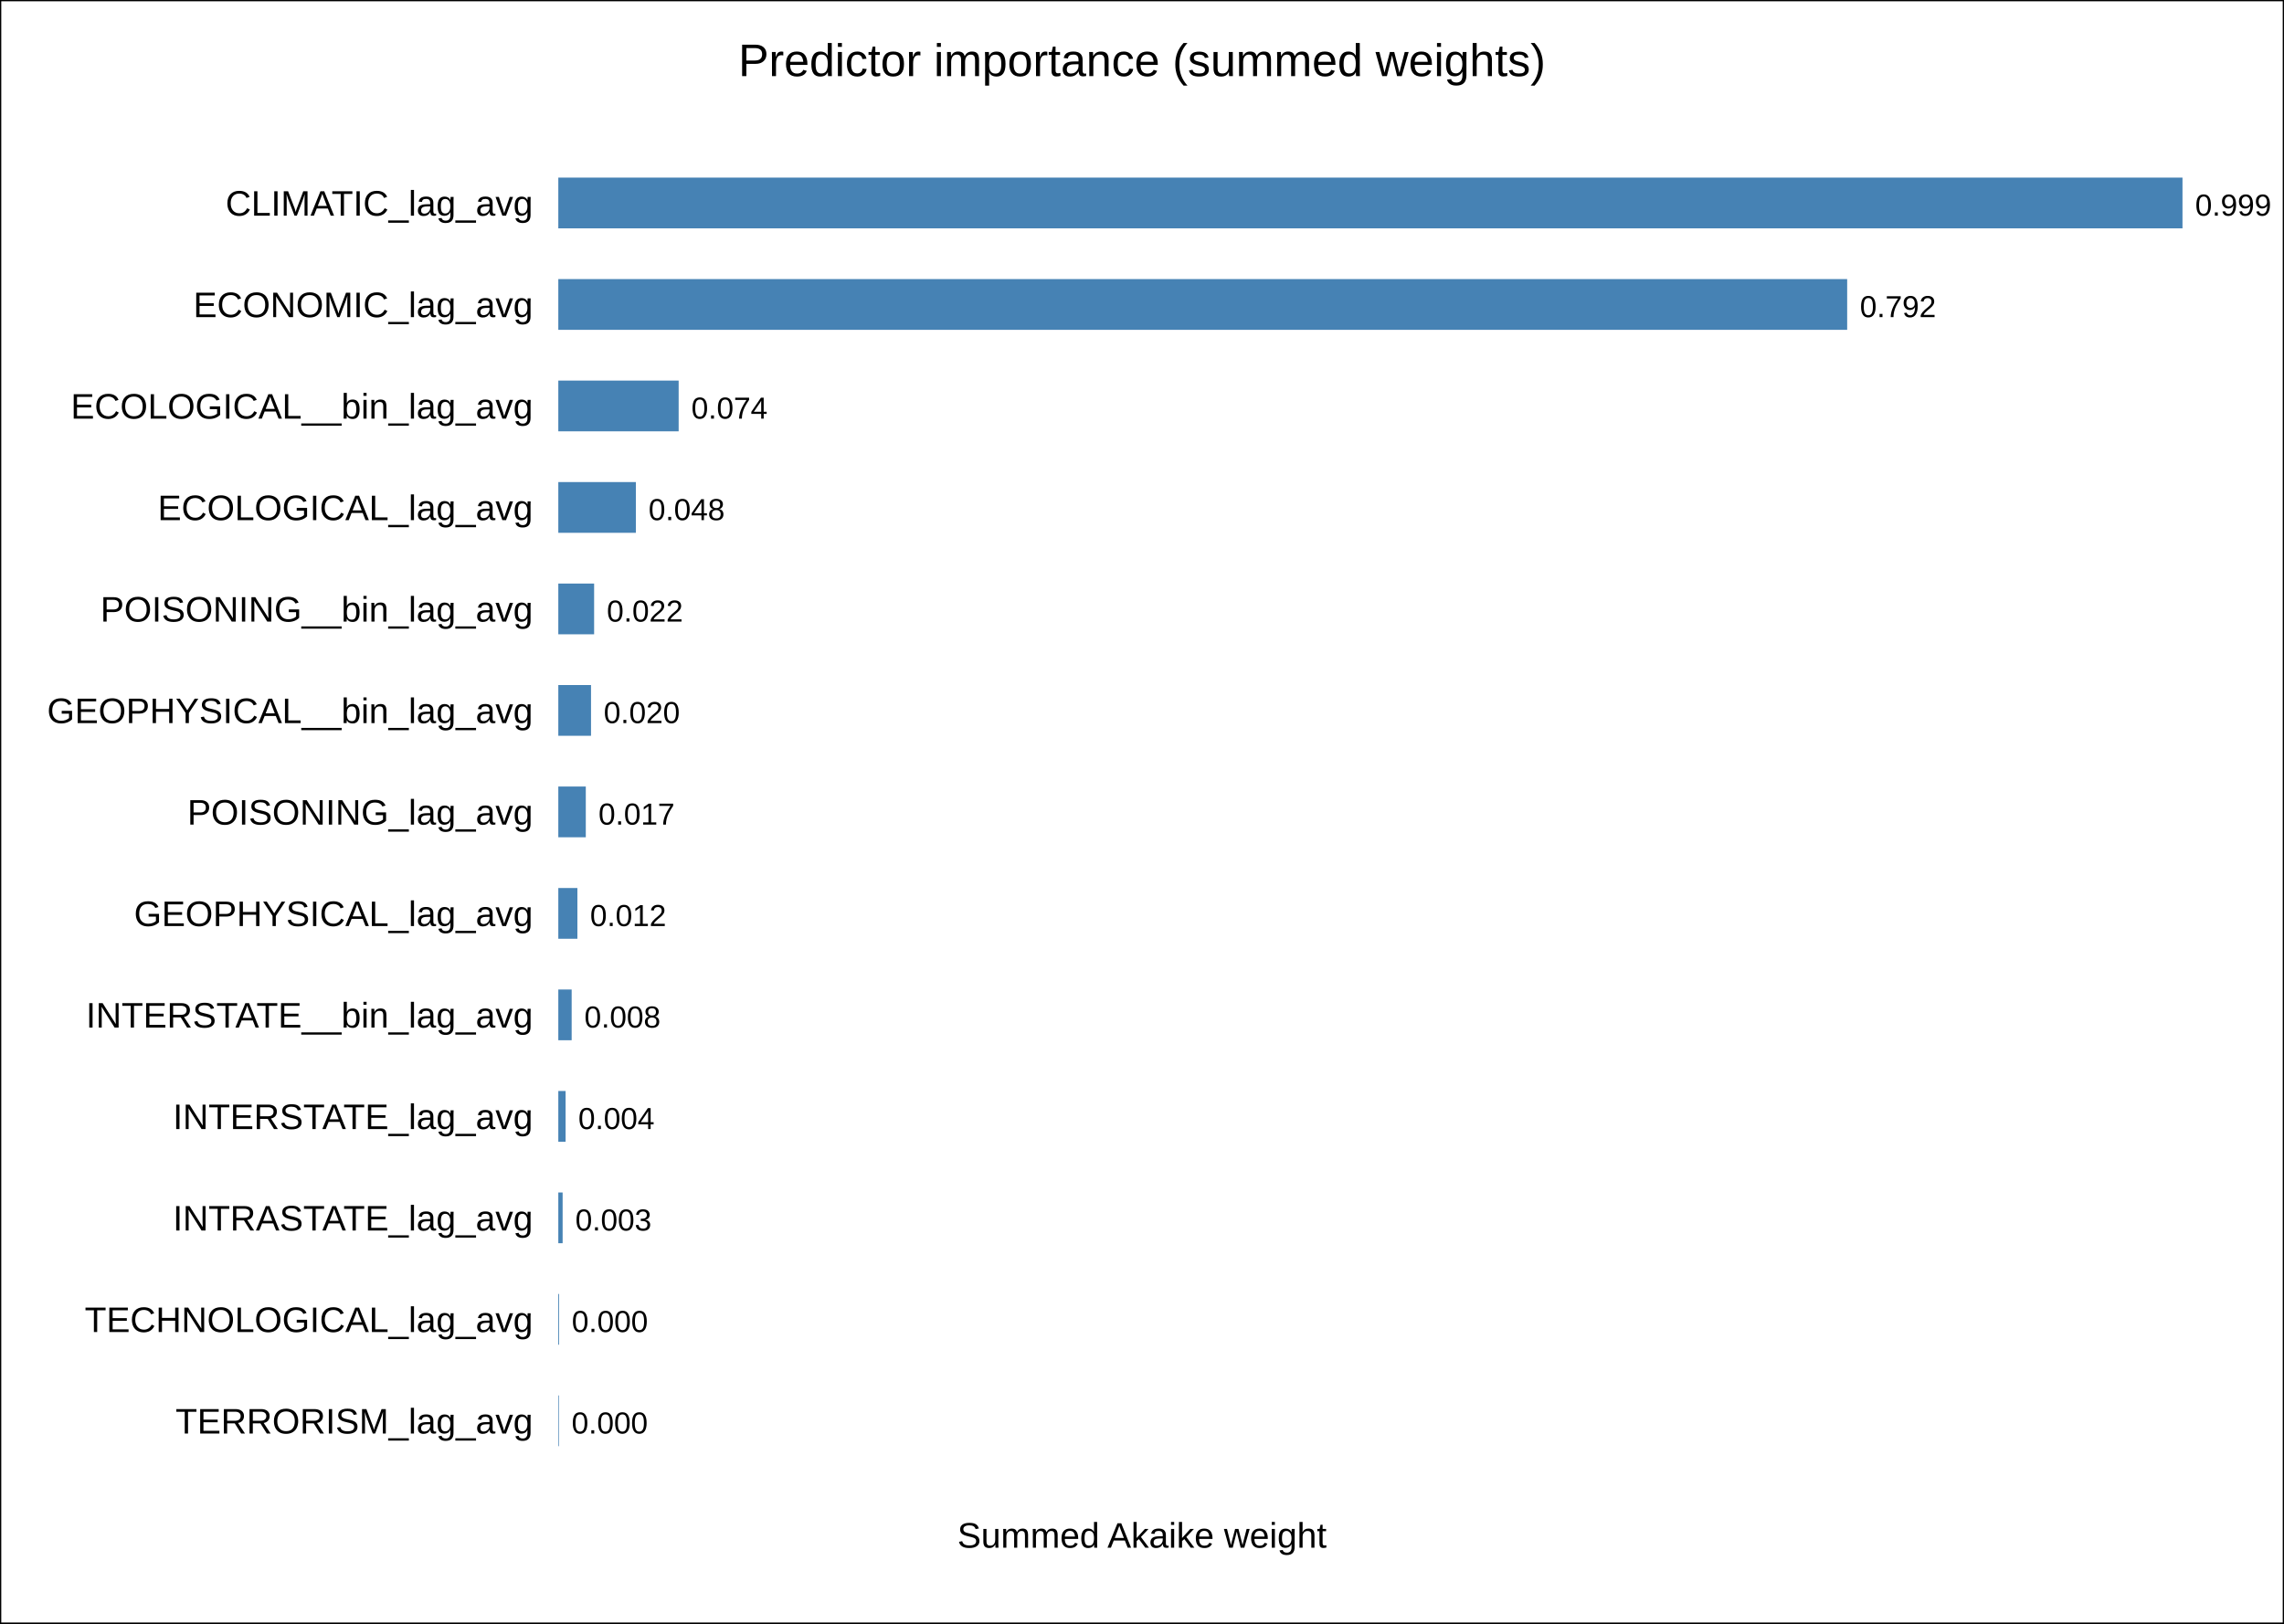
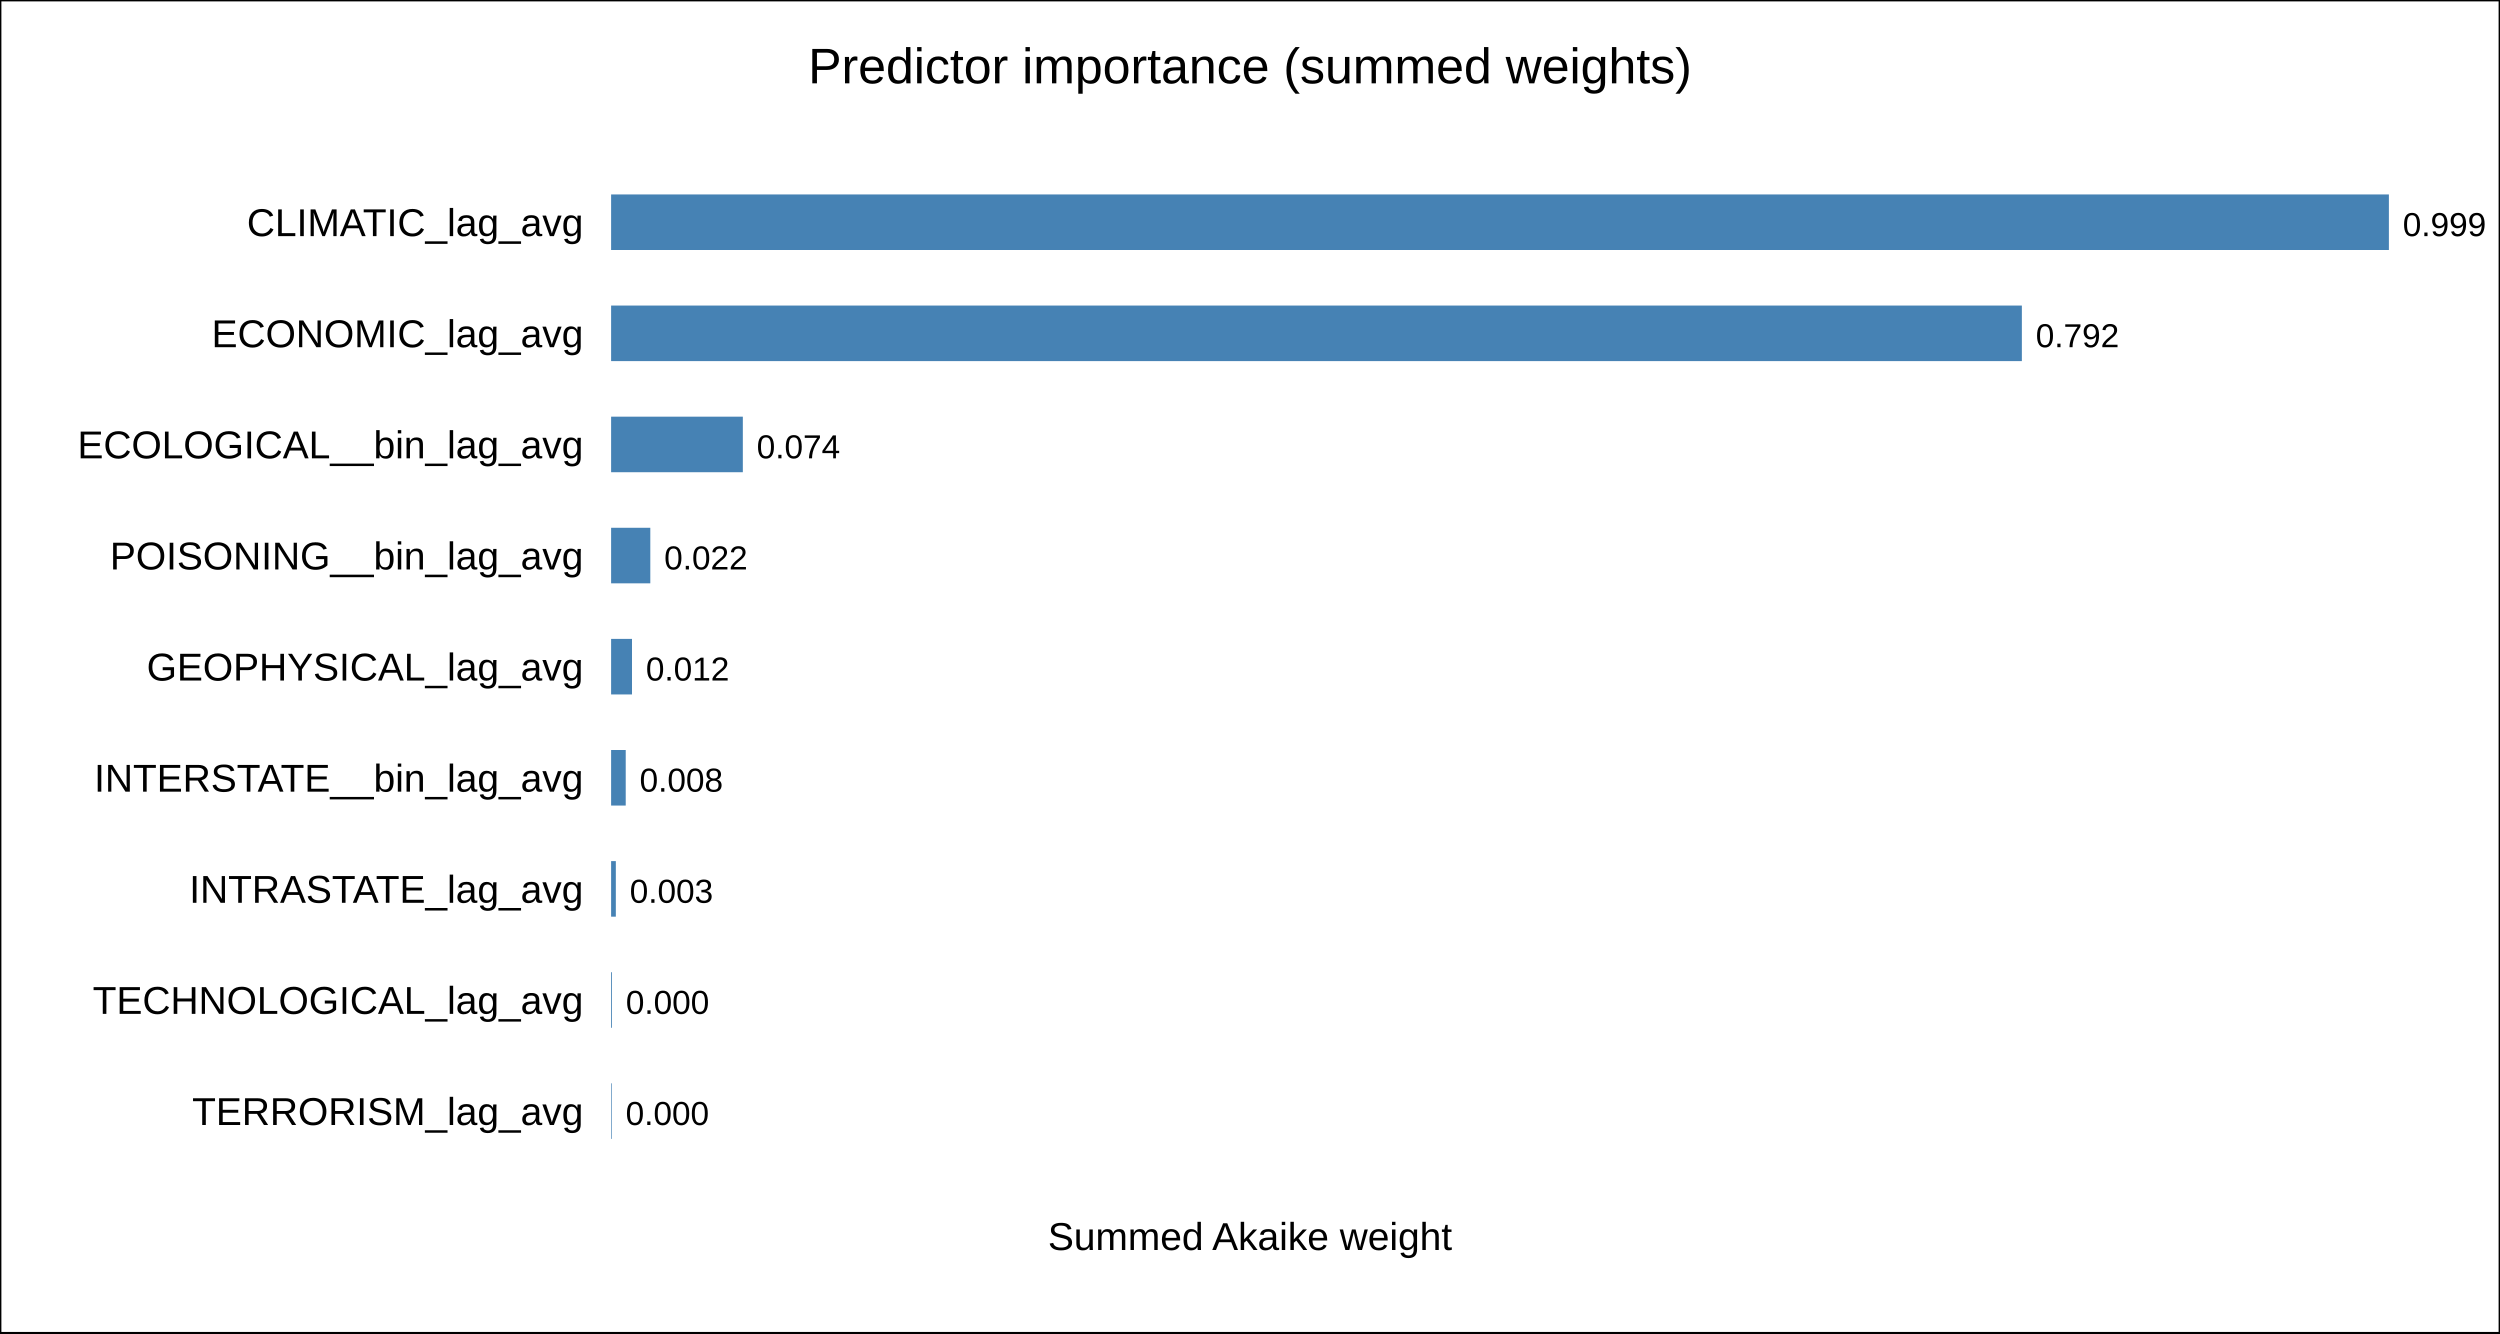
- <svg xmlns="http://www.w3.org/2000/svg" width="900" height="640">
+ <svg xmlns="http://www.w3.org/2000/svg" width="900" height="480">
  <style>
        text { font-family: Arial, sans-serif; }
    </style>
-   <rect x="0" y="0" width="900" height="640" fill="white" stroke="black" stroke-width="1" />
+   <rect x="0" y="0" width="900" height="480" fill="white" stroke="black" stroke-width="1" />
  <text x="450.0" y="30.0" text-anchor="middle" font-size="18">Predictor importance (summed weights)</text>
-   <text x="450.0" y="610.0" text-anchor="middle" font-size="14">Summed Akaike weight</text>
+   <text x="450.0" y="450.0" text-anchor="middle" font-size="14">Summed Akaike weight</text>
  <text x="210" y="85" text-anchor="end" font-size="14">CLIMATIC_lag_avg</text>
  <rect x="220" y="70" width="640.00" height="20" fill="#4682b4" />
  <text x="865.0" y="85" font-size="12">0.999</text>
  <text x="210" y="125" text-anchor="end" font-size="14">ECONOMIC_lag_avg</text>
  <rect x="220" y="110" width="507.87" height="20" fill="#4682b4" />
  <text x="732.874" y="125" font-size="12">0.792</text>
  <text x="210" y="165" text-anchor="end" font-size="14">ECOLOGICAL__bin_lag_avg</text>
  <rect x="220" y="150" width="47.42" height="20" fill="#4682b4" />
  <text x="272.418" y="165" font-size="12">0.074</text>
-   <text x="210" y="205" text-anchor="end" font-size="14">ECOLOGICAL_lag_avg</text>
-   <rect x="220" y="190" width="30.56" height="20" fill="#4682b4" />
-   <text x="255.556" y="205" font-size="12">0.048</text>
-   <text x="210" y="245" text-anchor="end" font-size="14">POISONING__bin_lag_avg</text>
-   <rect x="220" y="230" width="14.11" height="20" fill="#4682b4" />
-   <text x="239.11" y="245" font-size="12">0.022</text>
-   <text x="210" y="285" text-anchor="end" font-size="14">GEOPHYSICAL__bin_lag_avg</text>
-   <rect x="220" y="270" width="12.89" height="20" fill="#4682b4" />
-   <text x="237.887" y="285" font-size="12">0.020</text>
-   <text x="210" y="325" text-anchor="end" font-size="14">POISONING_lag_avg</text>
-   <rect x="220" y="310" width="10.83" height="20" fill="#4682b4" />
-   <text x="235.826" y="325" font-size="12">0.017</text>
-   <text x="210" y="365" text-anchor="end" font-size="14">GEOPHYSICAL_lag_avg</text>
-   <rect x="220" y="350" width="7.52" height="20" fill="#4682b4" />
-   <text x="232.518" y="365" font-size="12">0.012</text>
-   <text x="210" y="405" text-anchor="end" font-size="14">INTERSTATE__bin_lag_avg</text>
-   <rect x="220" y="390" width="5.26" height="20" fill="#4682b4" />
-   <text x="230.257" y="405" font-size="12">0.008</text>
-   <text x="210" y="445" text-anchor="end" font-size="14">INTERSTATE_lag_avg</text>
-   <rect x="220" y="430" width="2.87" height="20" fill="#4682b4" />
-   <text x="227.867" y="445" font-size="12">0.004</text>
-   <text x="210" y="485" text-anchor="end" font-size="14">INTRASTATE_lag_avg</text>
-   <rect x="220" y="470" width="1.70" height="20" fill="#4682b4" />
-   <text x="226.704" y="485" font-size="12">0.003</text>
-   <text x="210" y="525" text-anchor="end" font-size="14">TECHNOLOGICAL_lag_avg</text>
-   <rect x="220" y="510" width="0.31" height="20" fill="#4682b4" />
-   <text x="225.305" y="525" font-size="12">0.000</text>
-   <text x="210" y="565" text-anchor="end" font-size="14">TERRORISM_lag_avg</text>
-   <rect x="220" y="550" width="0.24" height="20" fill="#4682b4" />
-   <text x="225.237" y="565" font-size="12">0.000</text>
+   <text x="210" y="205" text-anchor="end" font-size="14">POISONING__bin_lag_avg</text>
+   <rect x="220" y="190" width="14.11" height="20" fill="#4682b4" />
+   <text x="239.11" y="205" font-size="12">0.022</text>
+   <text x="210" y="245" text-anchor="end" font-size="14">GEOPHYSICAL_lag_avg</text>
+   <rect x="220" y="230" width="7.52" height="20" fill="#4682b4" />
+   <text x="232.518" y="245" font-size="12">0.012</text>
+   <text x="210" y="285" text-anchor="end" font-size="14">INTERSTATE__bin_lag_avg</text>
+   <rect x="220" y="270" width="5.26" height="20" fill="#4682b4" />
+   <text x="230.257" y="285" font-size="12">0.008</text>
+   <text x="210" y="325" text-anchor="end" font-size="14">INTRASTATE_lag_avg</text>
+   <rect x="220" y="310" width="1.70" height="20" fill="#4682b4" />
+   <text x="226.704" y="325" font-size="12">0.003</text>
+   <text x="210" y="365" text-anchor="end" font-size="14">TECHNOLOGICAL_lag_avg</text>
+   <rect x="220" y="350" width="0.31" height="20" fill="#4682b4" />
+   <text x="225.305" y="365" font-size="12">0.000</text>
+   <text x="210" y="405" text-anchor="end" font-size="14">TERRORISM_lag_avg</text>
+   <rect x="220" y="390" width="0.24" height="20" fill="#4682b4" />
+   <text x="225.237" y="405" font-size="12">0.000</text>
</svg>
